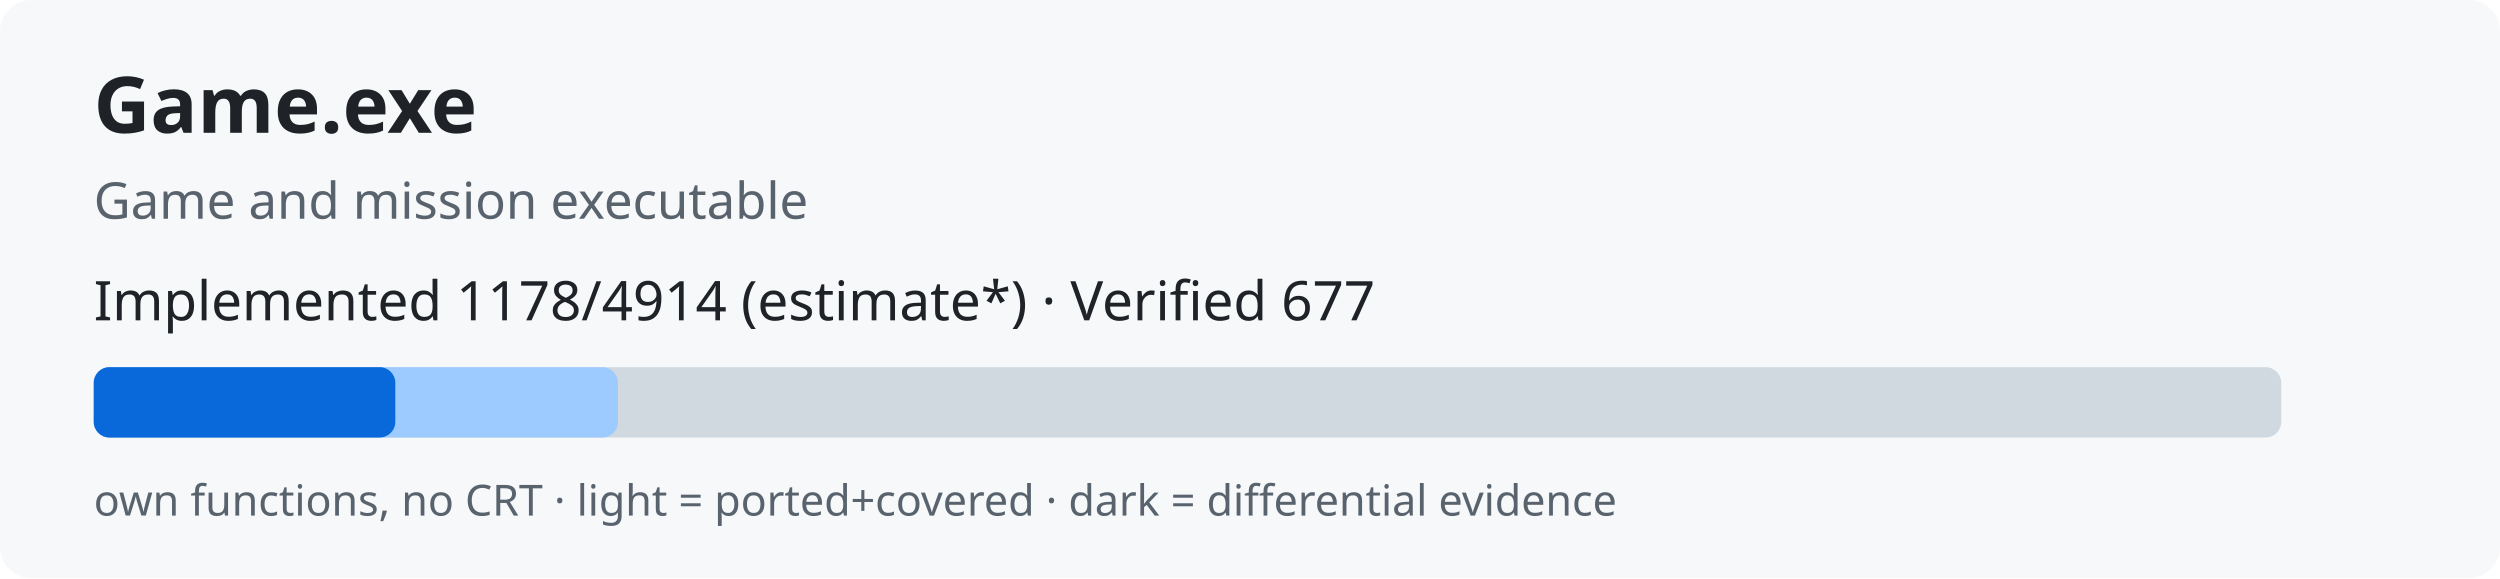
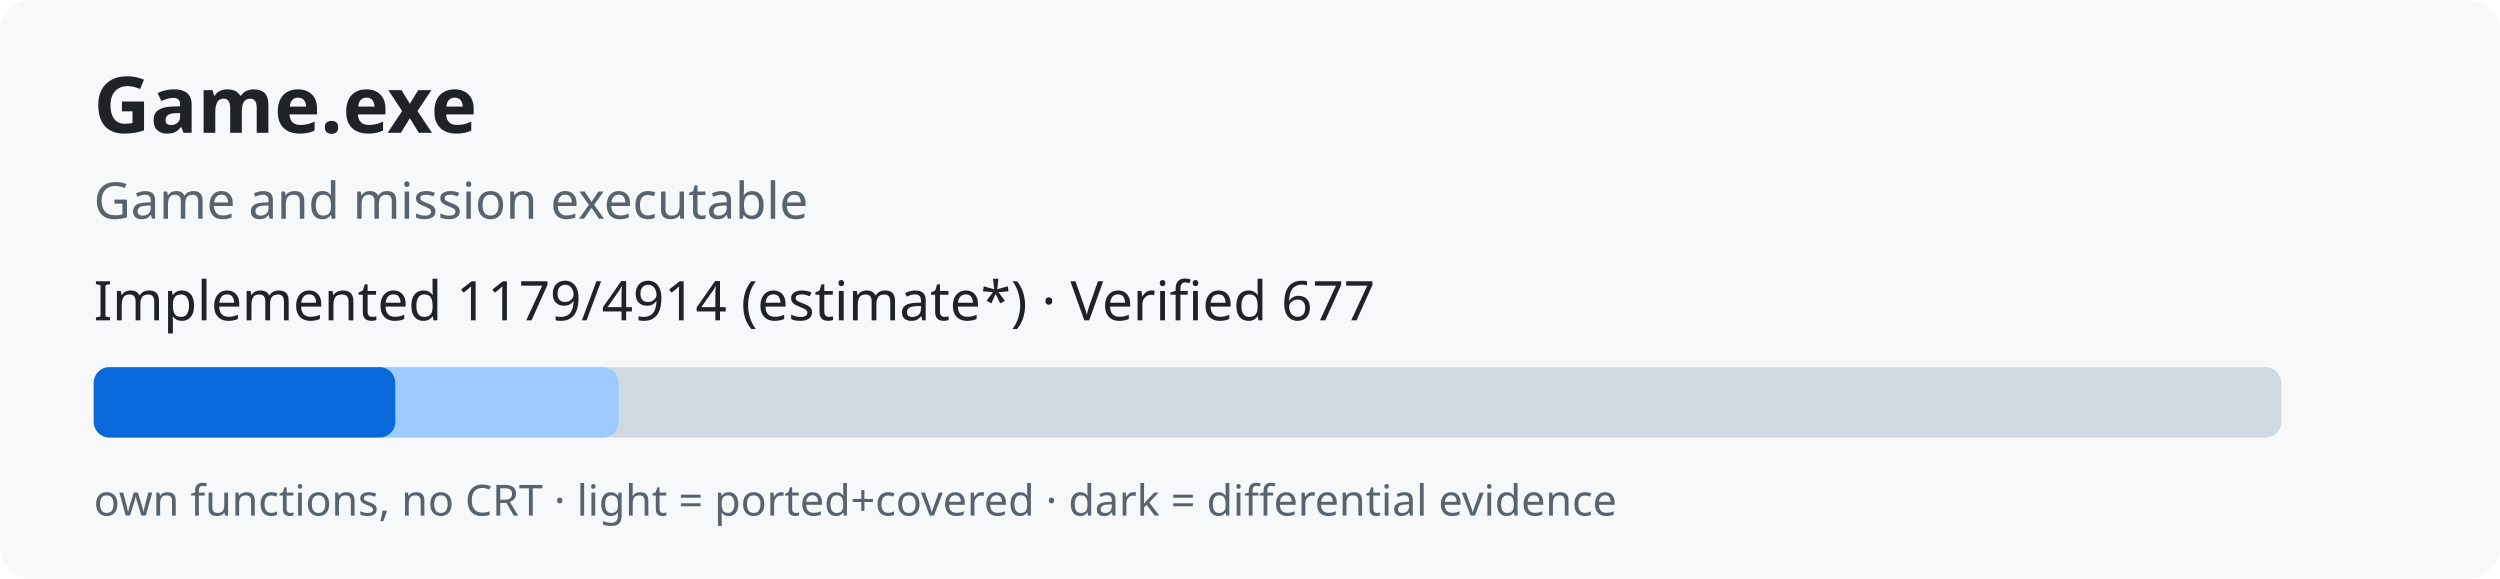
<svg xmlns="http://www.w3.org/2000/svg" width="640" height="148" role="img">
  <rect width="640" height="148" rx="8" fill="#f6f8fa" />
  <text x="24" y="34" font-family="sans-serif" font-size="20" font-weight="bold" fill="#1f2328">Game.exe</text>
  <text x="24" y="56" font-family="sans-serif" font-size="13" fill="#59636e">Game and mission executable</text>
-   <text x="24" y="82" font-family="sans-serif" font-size="14" fill="#1f2328">Implemented 1178/4914 (estimate*) · Verified 677</text>
+   <text x="24" y="82" font-family="sans-serif" font-size="14" fill="#1f2328">Implemented 1179/4914 (estimate*) · Verified 677</text>
  <rect x="24" y="94" width="560" height="18" rx="4" fill="#d1d9e0" />
-   <rect x="24" y="94" width="134.2" height="18" rx="4" fill="#9ecbff" />
+   <rect x="24" y="94" width="134.4" height="18" rx="4" fill="#9ecbff" />
  <rect x="24" y="94" width="77.2" height="18" rx="4" fill="#0969da" />
  <text x="24" y="132" font-family="sans-serif" font-size="11" fill="#59636e">own functions, no CRT · light = ported+covered · dark = differential evidence</text>
</svg>
